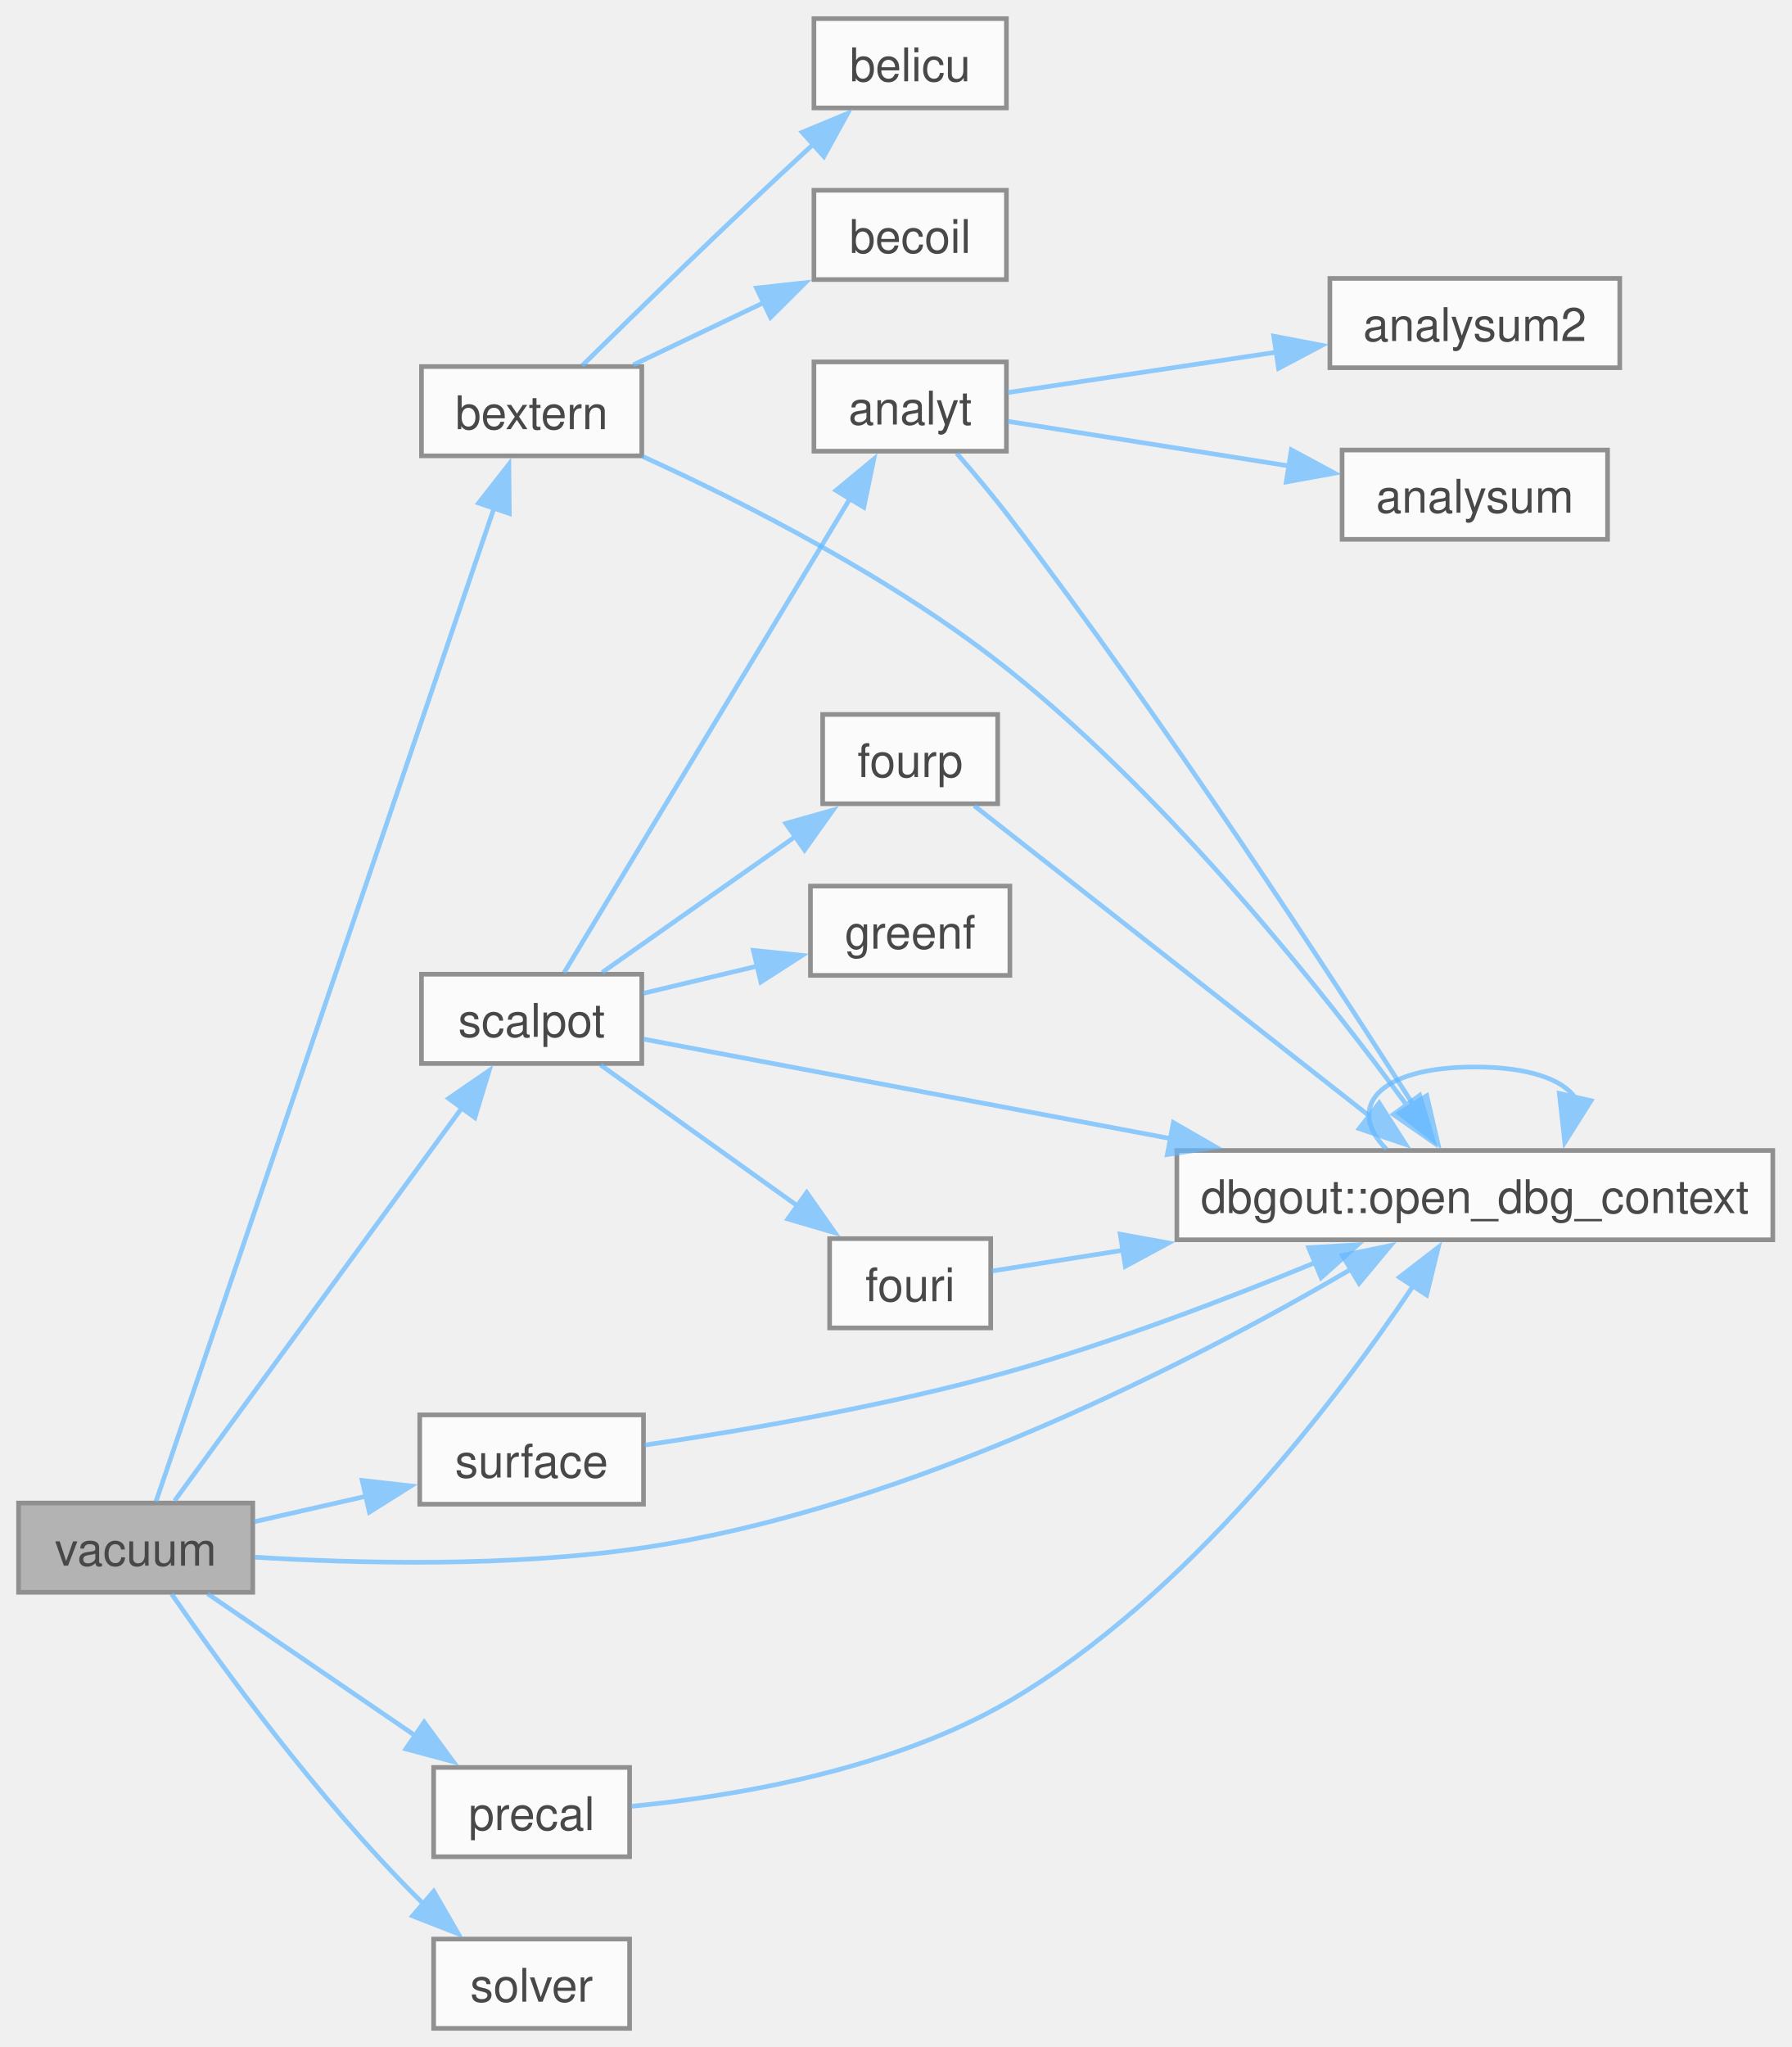
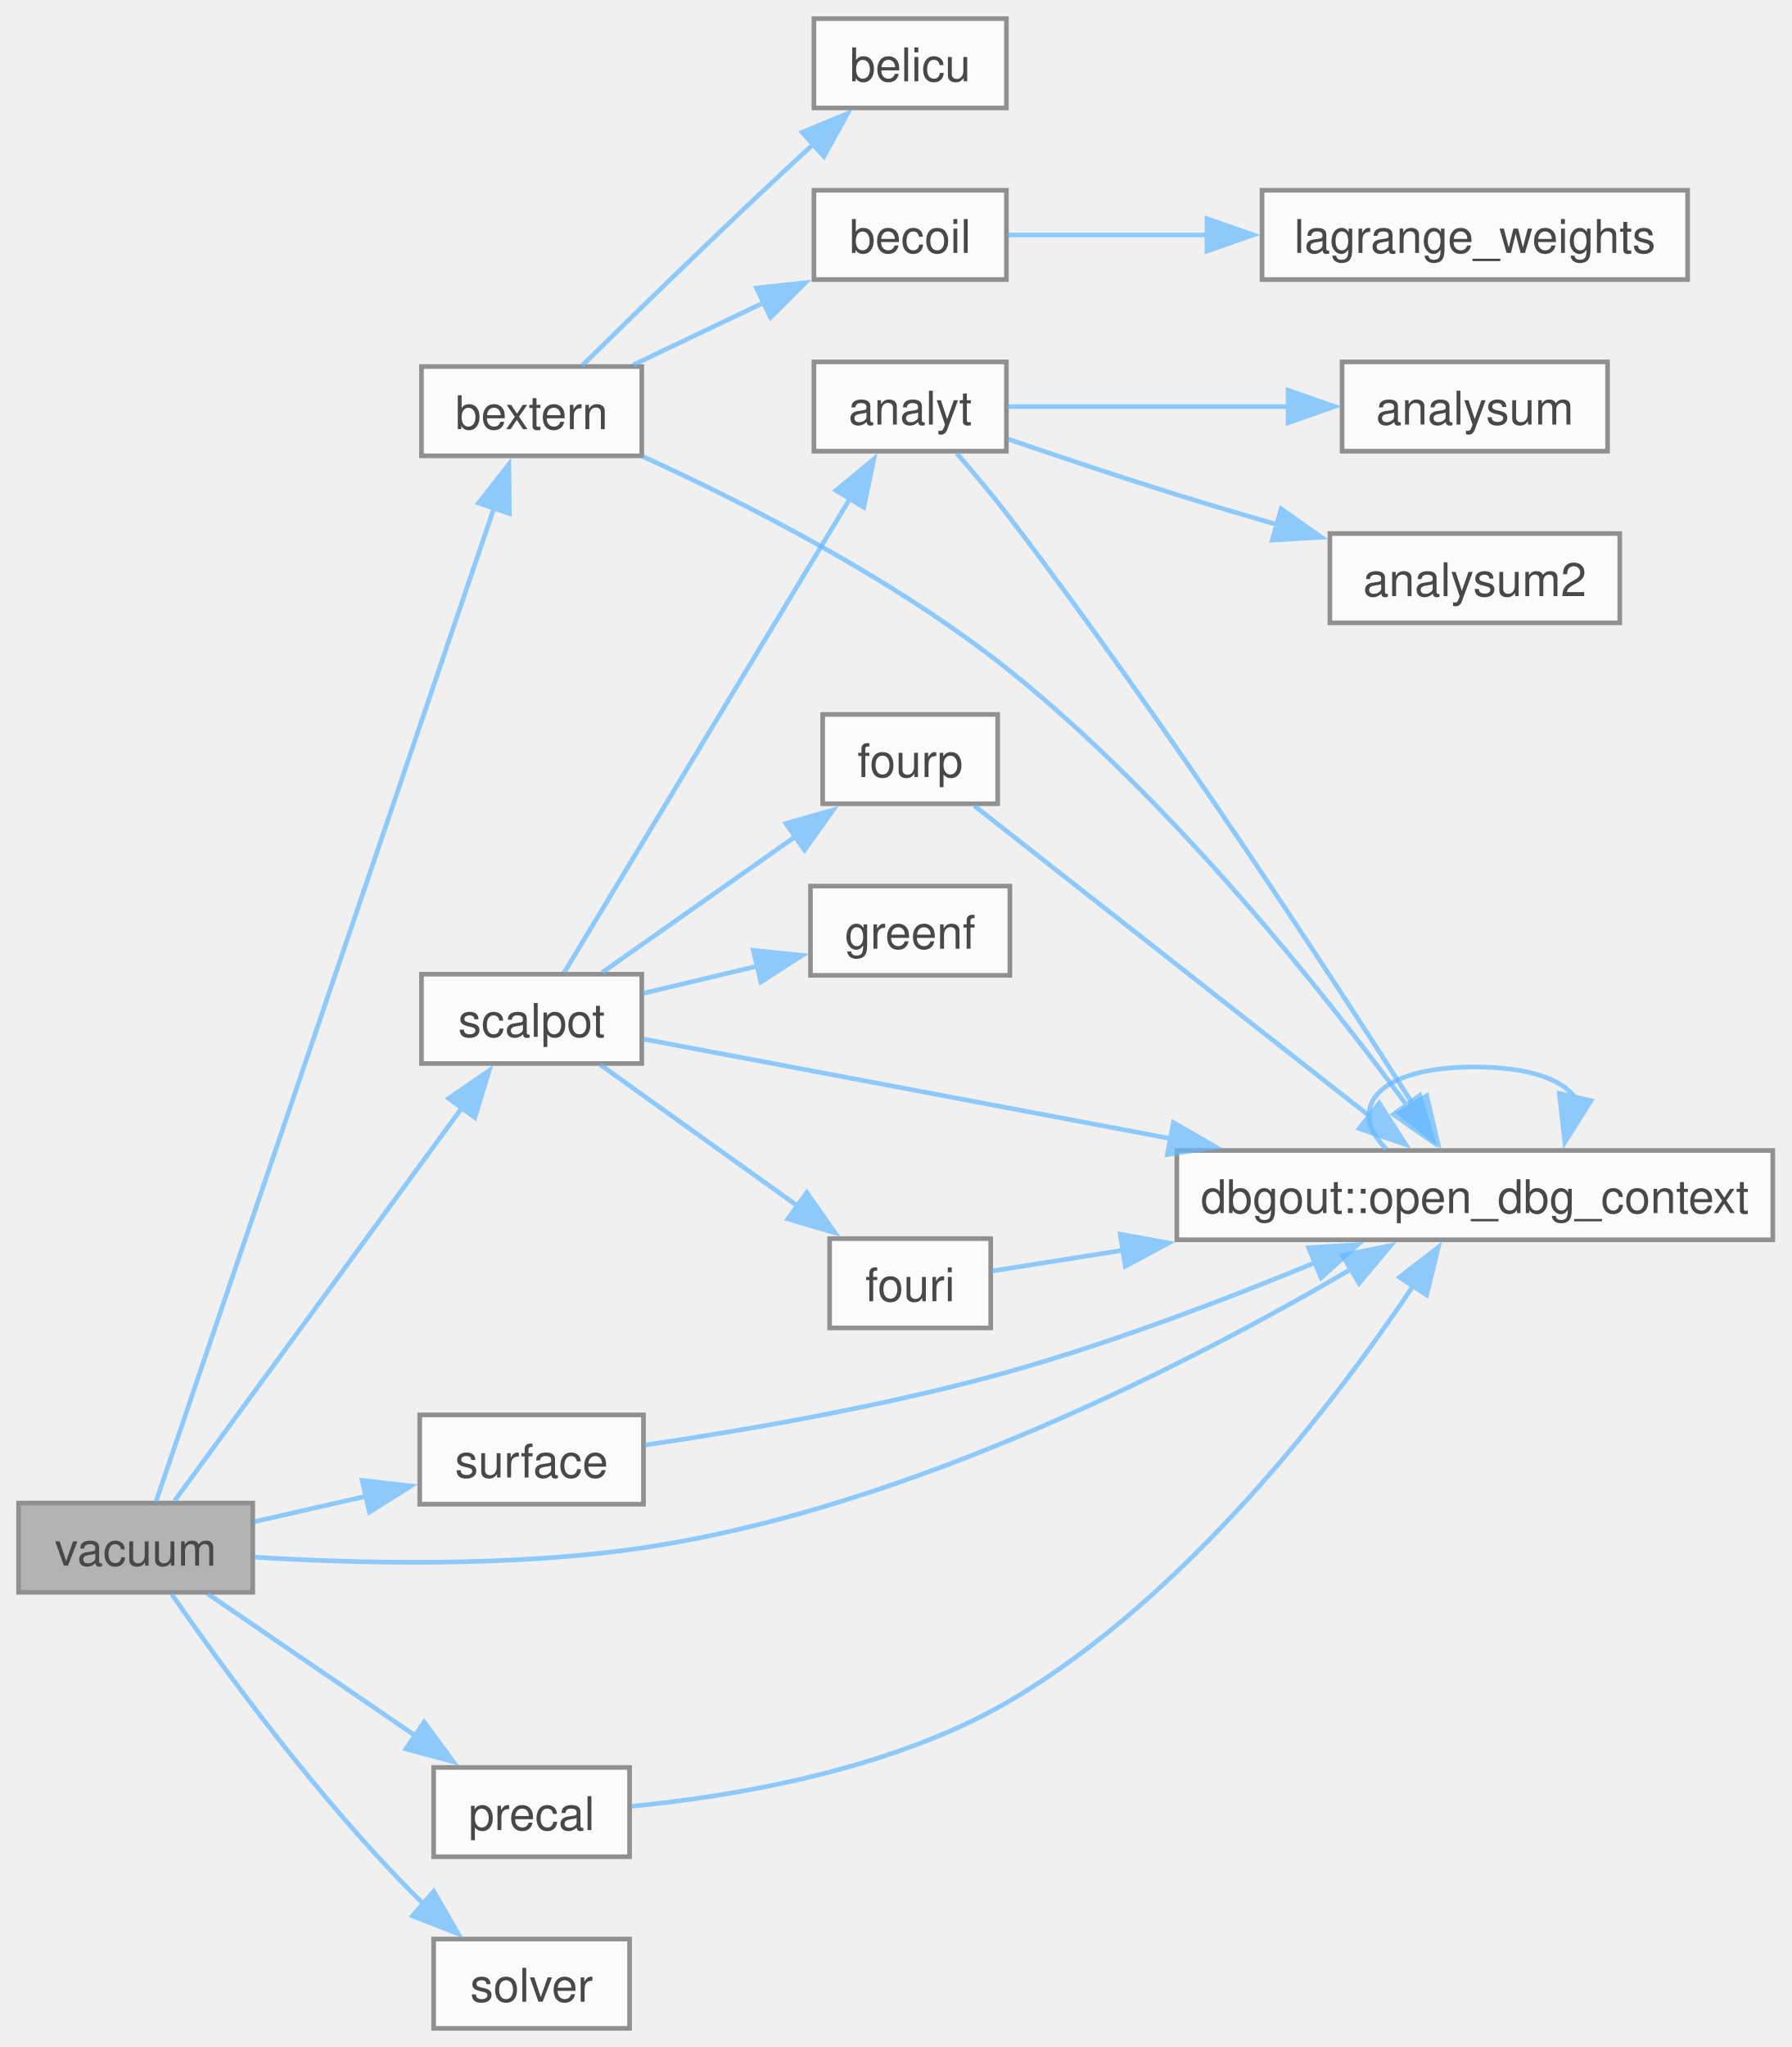
<svg xmlns="http://www.w3.org/2000/svg" xmlns:xlink="http://www.w3.org/1999/xlink" width="386pt" height="441pt" viewBox="0.00 0.00 386.25 441.25">
  <svg id="main" version="1.1" xml:space="preserve">
    <style type="text/css">
.node, .edge {opacity: 0.7;}
.node.selected, .edge.selected {opacity: 1;}
.edge:hover path { stroke: red; }
.edge:hover polygon { stroke: red; fill: red; }
</style>
    <svg id="graph" class="graph">
      <g id="graph0" class="graph" transform="scale(1 1) rotate(0) translate(4 437.25)">
        <g id="Node000001" class="node">
          <g id="a_Node000001">
            <a xlink:title="Compute the vacuum contribution to the free-boundary energy functional.">
              <polygon fill="#999999" stroke="#666666" points="50.5,-113.25 0,-113.25 0,-94 50.5,-94 50.5,-113.25" />
              <text text-anchor="middle" x="25.25" y="-99.75" font-family="Helvetica,sans-Serif" font-size="10.00">vacuum</text>
            </a>
          </g>
        </g>
        <g id="Node000002" class="node">
          <g id="a_Node000002">
            <a xlink:href="../../db/d3d/bextern_8f90.html#a90228cc5f358147ae7f59953d6f9cced" target="_top" xlink:title="Compute the total magnetic field due to external coils and the net toroidal plasma current.">
              <polygon fill="white" stroke="#666666" points="134.38,-358.25 86.88,-358.25 86.88,-339 134.38,-339 134.38,-358.25" />
              <text text-anchor="middle" x="110.62" y="-344.75" font-family="Helvetica,sans-Serif" font-size="10.00">bextern</text>
            </a>
          </g>
        </g>
        <g id="edge1_Node000001_Node000002" class="edge">
          <g id="a_edge1_Node000001_Node000002">
            <a xlink:title=" ">
              <path fill="none" stroke="#63b8ff" d="M29.62,-113.53C42.03,-150 85.35,-277.29 102.53,-327.77" />
              <polygon fill="#63b8ff" stroke="#63b8ff" points="99.19,-328.82 105.72,-337.16 105.82,-326.57 99.19,-328.82" />
            </a>
          </g>
        </g>
-         <g id="Node000005" class="node">
-           <g id="a_Node000005">
+         <g id="Node000006" class="node">
+           <g id="a_Node000006">
            <a xlink:href="../../d8/dfd/namespacedbgout.html#acdd1612a38e44b6469dc03d9d1c6ceed" target="_top" xlink:title="check if any output is desired for the current iteration check if the given context should be openend...">
              <polygon fill="white" stroke="#666666" points="378.25,-189.25 249.75,-189.25 249.75,-170 378.25,-170 378.25,-189.25" />
              <text text-anchor="middle" x="314" y="-175.75" font-family="Helvetica,sans-Serif" font-size="10.00">dbgout::open_dbg_context</text>
            </a>
          </g>
        </g>
-         <g id="edge6_Node000001_Node000005" class="edge">
-           <g id="a_edge6_Node000001_Node000005">
+         <g id="edge7_Node000001_Node000006" class="edge">
+           <g id="a_edge7_Node000001_Node000006">
            <a xlink:title=" ">
              <path fill="none" stroke="#63b8ff" d="M50.96,-101.57C73.05,-100.22 106.24,-99.39 134.75,-103.62 192.65,-112.23 254.19,-144.25 287.67,-163.87" />
              <polygon fill="#63b8ff" stroke="#63b8ff" points="285.45,-166.62 295.83,-168.75 289.04,-160.62 285.45,-166.62" />
            </a>
          </g>
        </g>
-         <g id="Node000006" class="node">
-           <g id="a_Node000006">
+         <g id="Node000007" class="node">
+           <g id="a_Node000007">
            <a xlink:href="../../dd/d98/precal_8f90.html#a0dae73e848a4757092d7e9786d073d3d" target="_top" xlink:title="Pre-compute constant terms required for NESTOR.">
              <polygon fill="white" stroke="#666666" points="131.75,-56.25 89.5,-56.25 89.5,-37 131.75,-37 131.75,-56.25" />
              <text text-anchor="middle" x="110.62" y="-42.75" font-family="Helvetica,sans-Serif" font-size="10.00">precal</text>
            </a>
          </g>
        </g>
-         <g id="edge7_Node000001_Node000006" class="edge">
-           <g id="a_edge7_Node000001_Node000006">
+         <g id="edge8_Node000001_Node000007" class="edge">
+           <g id="a_edge8_Node000001_Node000007">
            <a xlink:title=" ">
              <path fill="none" stroke="#63b8ff" d="M40.77,-93.7C53.13,-85.25 71.13,-72.94 85.63,-63.03" />
              <polygon fill="#63b8ff" stroke="#63b8ff" points="87.46,-66.02 93.74,-57.49 83.51,-60.24 87.46,-66.02" />
            </a>
          </g>
        </g>
-         <g id="Node000007" class="node">
-           <g id="a_Node000007">
+         <g id="Node000008" class="node">
+           <g id="a_Node000008">
            <a xlink:href="../../d0/d19/scalpot_8f90.html#afb9e58849c5a27e486bdf4106f8bb84e" target="_top" xlink:title="Compute all required terms for solving for the scalar magnetic potential.">
              <polygon fill="white" stroke="#666666" points="134.38,-227.25 86.88,-227.25 86.88,-208 134.38,-208 134.38,-227.25" />
              <text text-anchor="middle" x="110.62" y="-213.75" font-family="Helvetica,sans-Serif" font-size="10.00">scalpot</text>
            </a>
          </g>
        </g>
-         <g id="edge9_Node000001_Node000007" class="edge">
-           <g id="a_edge9_Node000001_Node000007">
+         <g id="edge10_Node000001_Node000008" class="edge">
+           <g id="a_edge10_Node000001_Node000008">
            <a xlink:title=" ">
              <path fill="none" stroke="#63b8ff" d="M33.65,-113.74C47.59,-132.8 77.95,-174.31 95.78,-198.69" />
              <polygon fill="#63b8ff" stroke="#63b8ff" points="92.74,-200.47 101.47,-206.47 98.39,-196.33 92.74,-200.47" />
            </a>
          </g>
        </g>
-         <g id="Node000014" class="node">
-           <g id="a_Node000014">
+         <g id="Node000015" class="node">
+           <g id="a_Node000015">
            <a xlink:href="../../d7/d39/solver_8f90.html#a1e815013ed24a9dddc80410103f4a220" target="_top" xlink:title="Solve a linear system of equations using dgesv.">
              <polygon fill="white" stroke="#666666" points="131.75,-19.25 89.5,-19.25 89.5,0 131.75,0 131.75,-19.25" />
              <text text-anchor="middle" x="110.62" y="-5.75" font-family="Helvetica,sans-Serif" font-size="10.00">solver</text>
            </a>
          </g>
        </g>
-         <g id="edge20_Node000001_Node000014" class="edge">
-           <g id="a_edge20_Node000001_Node000014">
+         <g id="edge21_Node000001_Node000015" class="edge">
+           <g id="a_edge21_Node000001_Node000015">
            <a xlink:title=" ">
              <path fill="none" stroke="#63b8ff" d="M32.99,-93.65C43.46,-78.51 64.73,-49.2 86.5,-27.62 86.77,-27.36 87.05,-27.09 87.32,-26.82" />
              <polygon fill="#63b8ff" stroke="#63b8ff" points="89.52,-29.55 94.82,-20.37 84.95,-24.24 89.52,-29.55" />
            </a>
          </g>
        </g>
-         <g id="Node000015" class="node">
-           <g id="a_Node000015">
+         <g id="Node000016" class="node">
+           <g id="a_Node000016">
            <a xlink:href="../../d6/d03/surface_8f90.html#ad7b6446e720a806f41f10dd1eb0b6f88" target="_top" xlink:title="Evaluate the geometry of the LCFS and tangential derivatives.">
              <polygon fill="white" stroke="#666666" points="134.75,-132.25 86.5,-132.25 86.5,-113 134.75,-113 134.75,-132.25" />
              <text text-anchor="middle" x="110.62" y="-118.75" font-family="Helvetica,sans-Serif" font-size="10.00">surface</text>
            </a>
          </g>
        </g>
-         <g id="edge21_Node000001_Node000015" class="edge">
-           <g id="a_edge21_Node000001_Node000015">
+         <g id="edge22_Node000001_Node000016" class="edge">
+           <g id="a_edge22_Node000001_Node000016">
            <a xlink:title=" ">
              <path fill="none" stroke="#63b8ff" d="M50.81,-109.22C58.39,-110.95 66.88,-112.88 75,-114.73" />
              <polygon fill="#63b8ff" stroke="#63b8ff" points="74.09,-118.12 84.62,-116.93 75.65,-111.29 74.09,-118.12" />
            </a>
          </g>
        </g>
        <g id="Node000003" class="node">
          <g id="a_Node000003">
-             <a xlink:href="../../d6/dc7/becoil_8f90.html#a449b054fb88bdb4cdf73ef8939654bfb" target="_top" xlink:title="Compute the cylindrical components of the magnetic field due to external coils. by bi-linear interpol...">
+             <a xlink:href="../../d6/dc7/becoil_8f90.html#a449b054fb88bdb4cdf73ef8939654bfb" target="_top" xlink:title="Compute the cylindrical components of the magnetic field due to external coils. by bi-cubic Lagrange ...">
              <polygon fill="white" stroke="#666666" points="213,-396.25 171.5,-396.25 171.5,-377 213,-377 213,-396.25" />
              <text text-anchor="middle" x="192.25" y="-382.75" font-family="Helvetica,sans-Serif" font-size="10.00">becoil</text>
            </a>
          </g>
        </g>
        <g id="edge2_Node000002_Node000003" class="edge">
          <g id="a_edge2_Node000002_Node000003">
            <a xlink:title=" ">
              <path fill="none" stroke="#63b8ff" d="M132.55,-358.61C141.18,-362.73 151.36,-367.59 160.8,-372.09" />
              <polygon fill="#63b8ff" stroke="#63b8ff" points="159.12,-375.17 169.65,-376.32 162.14,-368.85 159.12,-375.17" />
            </a>
          </g>
        </g>
-         <g id="Node000004" class="node">
-           <g id="a_Node000004">
+         <g id="Node000005" class="node">
+           <g id="a_Node000005">
            <a xlink:href="../../d9/dda/belicu_8f90.html#a53e6f162ca96069b8d93e131069ddf5d" target="_top" xlink:title="Magnetic field due to net toroidal current modeled by a filament along the magnetic axis.">
              <polygon fill="white" stroke="#666666" points="213,-433.25 171.5,-433.25 171.5,-414 213,-414 213,-433.25" />
              <text text-anchor="middle" x="192.25" y="-419.75" font-family="Helvetica,sans-Serif" font-size="10.00">belicu</text>
            </a>
          </g>
        </g>
-         <g id="edge3_Node000002_Node000004" class="edge">
-           <g id="a_edge3_Node000002_Node000004">
+         <g id="edge4_Node000002_Node000005" class="edge">
+           <g id="a_edge4_Node000002_Node000005">
            <a xlink:title=" ">
              <path fill="none" stroke="#63b8ff" d="M121.53,-358.45C133.17,-369.93 153.12,-389.41 170.75,-405.62 171.02,-405.88 171.3,-406.13 171.58,-406.39" />
              <polygon fill="#63b8ff" stroke="#63b8ff" points="168.97,-408.75 178.76,-412.81 173.64,-403.53 168.97,-408.75" />
            </a>
          </g>
        </g>
-         <g id="edge4_Node000002_Node000005" class="edge">
-           <g id="a_edge4_Node000002_Node000005">
+         <g id="edge5_Node000002_Node000006" class="edge">
+           <g id="a_edge5_Node000002_Node000006">
            <a xlink:title=" ">
              <path fill="none" stroke="#63b8ff" d="M134.52,-338.89C156.18,-329.05 188.98,-312.48 213.75,-292.62 248.86,-264.47 281.69,-223 299.39,-198.91" />
              <polygon fill="#63b8ff" stroke="#63b8ff" points="302.11,-201.12 305.12,-190.96 296.43,-197.02 302.11,-201.12" />
            </a>
          </g>
        </g>
-         <g id="edge5_Node000005_Node000005" class="edge">
-           <g id="a_edge5_Node000005_Node000005">
+         <g id="Node000004" class="node">
+           <g id="a_Node000004">
+             <a xlink:href="../../d6/dc7/becoil_8f90.html#a094fcb7ea985872eaabd8d6bde4d286e" target="_top" xlink:title="Weights of the n-node Lagrange polynomial on the nodes 0, ..., n-1 at u.">
+               <polygon fill="white" stroke="#666666" points="359.88,-396.25 268.12,-396.25 268.12,-377 359.88,-377 359.88,-396.25" />
+               <text text-anchor="middle" x="314" y="-382.75" font-family="Helvetica,sans-Serif" font-size="10.00">lagrange_weights</text>
+             </a>
+           </g>
+         </g>
+         <g id="edge3_Node000003_Node000004" class="edge">
+           <g id="a_edge3_Node000003_Node000004">
+             <a xlink:title=" ">
+               <path fill="none" stroke="#63b8ff" d="M213.29,-386.62C225.24,-386.62 241.06,-386.62 256.57,-386.62" />
+               <polygon fill="#63b8ff" stroke="#63b8ff" points="256.24,-390.13 266.24,-386.63 256.24,-383.13 256.24,-390.13" />
+             </a>
+           </g>
+         </g>
+         <g id="edge6_Node000006_Node000006" class="edge">
+           <g id="a_edge6_Node000006_Node000006">
            <a xlink:title=" ">
              <path fill="none" stroke="#63b8ff" d="M294.94,-189.54C286.25,-198.15 292.6,-207.25 314,-207.25 325.7,-207.25 332.91,-204.53 335.61,-200.65" />
              <polygon fill="#63b8ff" stroke="#63b8ff" points="339.05,-199.98 333.4,-191.01 332.22,-201.54 339.05,-199.98" />
            </a>
          </g>
        </g>
-         <g id="edge8_Node000006_Node000005" class="edge">
-           <g id="a_edge8_Node000006_Node000005">
+         <g id="edge9_Node000007_Node000006" class="edge">
+           <g id="a_edge9_Node000007_Node000006">
            <a xlink:title=" ">
              <path fill="none" stroke="#63b8ff" d="M132.13,-47.87C153.75,-49.96 188.16,-55.58 213.75,-70.62 252.17,-93.21 284.24,-135.5 300.83,-160.24" />
              <polygon fill="#63b8ff" stroke="#63b8ff" points="297.74,-161.92 306.13,-168.39 303.61,-158.1 297.74,-161.92" />
            </a>
          </g>
        </g>
-         <g id="edge19_Node000007_Node000005" class="edge">
-           <g id="a_edge19_Node000007_Node000005">
+         <g id="edge20_Node000008_Node000006" class="edge">
+           <g id="a_edge20_Node000008_Node000006">
            <a xlink:title=" ">
              <path fill="none" stroke="#63b8ff" d="M134.73,-213.27C162.28,-208.07 209.49,-199.16 248.41,-191.81" />
              <polygon fill="#63b8ff" stroke="#63b8ff" points="249,-195.26 258.18,-189.97 247.7,-188.38 249,-195.26" />
            </a>
          </g>
        </g>
-         <g id="Node000008" class="node">
-           <g id="a_Node000008">
+         <g id="Node000009" class="node">
+           <g id="a_Node000009">
            <a xlink:href="../../da/d73/analyt_8f90.html#a60edcf4884aa60f6d96c258a97255756" target="_top" xlink:title="Compute the analytical-and-numerical 4D Fourier integrals over the equivalently-singular functions.">
              <polygon fill="white" stroke="#666666" points="213,-359.25 171.5,-359.25 171.5,-340 213,-340 213,-359.25" />
              <text text-anchor="middle" x="192.25" y="-345.75" font-family="Helvetica,sans-Serif" font-size="10.00">analyt</text>
            </a>
          </g>
        </g>
-         <g id="edge10_Node000007_Node000008" class="edge">
-           <g id="a_edge10_Node000007_Node000008">
+         <g id="edge11_Node000008_Node000009" class="edge">
+           <g id="a_edge11_Node000008_Node000009">
            <a xlink:title=" ">
              <path fill="none" stroke="#63b8ff" d="M117.61,-227.55C130.69,-249.24 162.06,-301.23 179.33,-329.87" />
              <polygon fill="#63b8ff" stroke="#63b8ff" points="176.25,-331.54 184.41,-338.29 182.25,-327.92 176.25,-331.54" />
            </a>
          </g>
        </g>
-         <g id="Node000011" class="node">
-           <g id="a_Node000011">
+         <g id="Node000012" class="node">
+           <g id="a_Node000012">
            <a xlink:href="../../d6/d77/fouri_8f90.html#a0f902f8d584a395f9db7175079d273c7" target="_top" xlink:title="Compute Fourier integrals and build amatrix.">
              <polygon fill="white" stroke="#666666" points="209.62,-170.25 174.88,-170.25 174.88,-151 209.62,-151 209.62,-170.25" />
              <text text-anchor="middle" x="192.25" y="-156.75" font-family="Helvetica,sans-Serif" font-size="10.00">fouri</text>
            </a>
          </g>
        </g>
-         <g id="edge14_Node000007_Node000011" class="edge">
-           <g id="a_edge14_Node000007_Node000011">
+         <g id="edge15_Node000008_Node000012" class="edge">
+           <g id="a_edge15_Node000008_Node000012">
            <a xlink:title=" ">
              <path fill="none" stroke="#63b8ff" d="M125.49,-207.7C137.18,-199.33 154.16,-187.18 167.93,-177.32" />
              <polygon fill="#63b8ff" stroke="#63b8ff" points="169.95,-180.18 176.04,-171.51 165.87,-174.49 169.95,-180.18" />
            </a>
          </g>
        </g>
-         <g id="Node000012" class="node">
-           <g id="a_Node000012">
+         <g id="Node000013" class="node">
+           <g id="a_Node000013">
            <a xlink:href="../../d0/d1c/fourp_8f90.html#add725dd420251115fd60182dc992503c" target="_top" xlink:title="Perform Fourier integrals of Green's function kernel.">
              <polygon fill="white" stroke="#666666" points="211.12,-283.25 173.38,-283.25 173.38,-264 211.12,-264 211.12,-283.25" />
              <text text-anchor="middle" x="192.25" y="-269.75" font-family="Helvetica,sans-Serif" font-size="10.00">fourp</text>
            </a>
          </g>
        </g>
-         <g id="edge16_Node000007_Node000012" class="edge">
-           <g id="a_edge16_Node000007_Node000012">
+         <g id="edge17_Node000008_Node000013" class="edge">
+           <g id="a_edge17_Node000008_Node000013">
            <a xlink:title=" ">
              <path fill="none" stroke="#63b8ff" d="M125.86,-227.64C137.45,-235.79 154.06,-247.47 167.63,-257.02" />
              <polygon fill="#63b8ff" stroke="#63b8ff" points="165.44,-259.75 175.63,-262.64 169.47,-254.02 165.44,-259.75" />
            </a>
          </g>
        </g>
-         <g id="Node000013" class="node">
-           <g id="a_Node000013">
+         <g id="Node000014" class="node">
+           <g id="a_Node000014">
            <a xlink:href="../../df/d2d/greenf_8f90.html#acd9d25905cc799c9fcd4d08a3cbb1e65" target="_top" xlink:title="Compute the regularized evaluation of the Green's function and the source term.">
              <polygon fill="white" stroke="#666666" points="213.75,-246.25 170.75,-246.25 170.75,-227 213.75,-227 213.75,-246.25" />
              <text text-anchor="middle" x="192.25" y="-232.75" font-family="Helvetica,sans-Serif" font-size="10.00">greenf</text>
            </a>
          </g>
        </g>
-         <g id="edge18_Node000007_Node000013" class="edge">
-           <g id="a_edge18_Node000007_Node000013">
+         <g id="edge19_Node000008_Node000014" class="edge">
+           <g id="a_edge19_Node000008_Node000014">
            <a xlink:title=" ">
              <path fill="none" stroke="#63b8ff" d="M134.66,-223.12C142.34,-224.95 151.03,-227.03 159.27,-228.99" />
              <polygon fill="#63b8ff" stroke="#63b8ff" points="158.43,-232.39 168.97,-231.31 160.06,-225.58 158.43,-232.39" />
            </a>
          </g>
        </g>
-         <g id="edge13_Node000008_Node000005" class="edge">
-           <g id="a_edge13_Node000008_Node000005">
+         <g id="edge14_Node000009_Node000006" class="edge">
+           <g id="a_edge14_Node000009_Node000006">
            <a xlink:title=" ">
              <path fill="none" stroke="#63b8ff" d="M202.28,-339.55C205.95,-335.34 210.16,-330.33 213.75,-325.62 247.22,-281.77 282.69,-227.4 300.8,-198.99" />
              <polygon fill="#63b8ff" stroke="#63b8ff" points="303.64,-201.05 306.04,-190.73 297.73,-197.3 303.64,-201.05" />
            </a>
          </g>
        </g>
-         <g id="Node000009" class="node">
-           <g id="a_Node000009">
-             <a xlink:href="../../df/df3/analysum_8f90.html#aa51b1a5786e7b5719fe2ca679efc66b0" target="_top" xlink:title="Compute the (m=0 or n=0) part of the DFT of the analytical Fourier transforms of the equivalently-sin...">
-               <polygon fill="white" stroke="#666666" points="342.62,-340.25 285.38,-340.25 285.38,-321 342.62,-321 342.62,-340.25" />
-               <text text-anchor="middle" x="314" y="-326.75" font-family="Helvetica,sans-Serif" font-size="10.00">analysum</text>
-             </a>
-           </g>
-         </g>
-         <g id="edge11_Node000008_Node000009" class="edge">
-           <g id="a_edge11_Node000008_Node000009">
-             <a xlink:title=" ">
-               <path fill="none" stroke="#63b8ff" d="M213.29,-346.44C229.85,-343.82 253.83,-340.01 274.13,-336.79" />
-               <polygon fill="#63b8ff" stroke="#63b8ff" points="274.44,-340.29 283.76,-335.26 273.34,-333.37 274.44,-340.29" />
-             </a>
-           </g>
-         </g>
        <g id="Node000010" class="node">
          <g id="a_Node000010">
+             <a xlink:href="../../df/df3/analysum_8f90.html#aa51b1a5786e7b5719fe2ca679efc66b0" target="_top" xlink:title="Compute the (m=0 or n=0) part of the DFT of the analytical Fourier transforms of the equivalently-sin...">
+               <polygon fill="white" stroke="#666666" points="342.62,-359.25 285.38,-359.25 285.38,-340 342.62,-340 342.62,-359.25" />
+               <text text-anchor="middle" x="314" y="-345.75" font-family="Helvetica,sans-Serif" font-size="10.00">analysum</text>
+             </a>
+           </g>
+         </g>
+         <g id="edge12_Node000009_Node000010" class="edge">
+           <g id="a_edge12_Node000009_Node000010">
+             <a xlink:title=" ">
+               <path fill="none" stroke="#63b8ff" d="M213.29,-349.62C229.77,-349.62 253.61,-349.62 273.84,-349.62" />
+               <polygon fill="#63b8ff" stroke="#63b8ff" points="273.75,-353.13 283.75,-349.63 273.75,-346.13 273.75,-353.13" />
+             </a>
+           </g>
+         </g>
+         <g id="Node000011" class="node">
+           <g id="a_Node000011">
            <a xlink:href="../../d1/d90/analysum2_8f90.html#a47a0d185131a197c6fc62ee5d68d62fb" target="_top" xlink:title="Compute the (m&gt;0 and n&gt;0) part of the DFT of the analytical Fourier transforms of the equivalently-si...">
-               <polygon fill="white" stroke="#666666" points="345.25,-377.25 282.75,-377.25 282.75,-358 345.25,-358 345.25,-377.25" />
-               <text text-anchor="middle" x="314" y="-363.75" font-family="Helvetica,sans-Serif" font-size="10.00">analysum2</text>
-             </a>
-           </g>
-         </g>
-         <g id="edge12_Node000008_Node000010" class="edge">
-           <g id="a_edge12_Node000008_Node000010">
-             <a xlink:title=" ">
-               <path fill="none" stroke="#63b8ff" d="M213.29,-352.64C229.1,-355.01 251.69,-358.41 271.36,-361.37" />
-               <polygon fill="#63b8ff" stroke="#63b8ff" points="270.64,-364.8 281.05,-362.82 271.68,-357.87 270.64,-364.8" />
-             </a>
-           </g>
-         </g>
-         <g id="edge15_Node000011_Node000005" class="edge">
-           <g id="a_edge15_Node000011_Node000005">
+               <polygon fill="white" stroke="#666666" points="345.25,-322.25 282.75,-322.25 282.75,-303 345.25,-303 345.25,-322.25" />
+               <text text-anchor="middle" x="314" y="-308.75" font-family="Helvetica,sans-Serif" font-size="10.00">analysum2</text>
+             </a>
+           </g>
+         </g>
+         <g id="edge13_Node000009_Node000011" class="edge">
+           <g id="a_edge13_Node000009_Node000011">
+             <a xlink:title=" ">
+               <path fill="none" stroke="#63b8ff" d="M213.31,-342.62C224.07,-338.93 237.59,-334.4 249.75,-330.62 256.69,-328.47 264.09,-326.28 271.29,-324.19" />
+               <polygon fill="#63b8ff" stroke="#63b8ff" points="272.24,-327.56 280.9,-321.45 270.32,-320.83 272.24,-327.56" />
+             </a>
+           </g>
+         </g>
+         <g id="edge16_Node000012_Node000006" class="edge">
+           <g id="a_edge16_Node000012_Node000006">
            <a xlink:title=" ">
              <path fill="none" stroke="#63b8ff" d="M209.9,-163.27C217.72,-164.51 227.65,-166.08 238.25,-167.76" />
              <polygon fill="#63b8ff" stroke="#63b8ff" points="237.55,-171.2 247.97,-169.31 238.64,-164.28 237.55,-171.2" />
            </a>
          </g>
        </g>
-         <g id="edge17_Node000012_Node000005" class="edge">
-           <g id="a_edge17_Node000012_Node000005">
+         <g id="edge18_Node000013_Node000006" class="edge">
+           <g id="a_edge18_Node000013_Node000006">
            <a xlink:title=" ">
              <path fill="none" stroke="#63b8ff" d="M206.07,-263.57C226.41,-247.59 266.35,-216.25 291.24,-196.71" />
              <polygon fill="#63b8ff" stroke="#63b8ff" points="293.38,-199.47 299.09,-190.55 289.06,-193.97 293.38,-199.47" />
            </a>
          </g>
        </g>
-         <g id="edge22_Node000015_Node000005" class="edge">
-           <g id="a_edge22_Node000015_Node000005">
+         <g id="edge23_Node000016_Node000006" class="edge">
+           <g id="a_edge23_Node000016_Node000006">
            <a xlink:title=" ">
              <path fill="none" stroke="#63b8ff" d="M135.02,-125.74C155.9,-128.81 187.19,-134.14 213.75,-141.62 236.17,-147.94 260.61,-157.27 279.62,-165.1" />
              <polygon fill="#63b8ff" stroke="#63b8ff" points="278.17,-168.29 288.74,-168.92 280.87,-161.83 278.17,-168.29" />
            </a>
          </g>
        </g>
      </g>
    </svg>
  </svg>
  <style type="text/css">

[data-mouse-over-selected='false'] { opacity: 0.7; }
[data-mouse-over-selected='true']  { opacity: 1.0; }

</style>
</svg>
